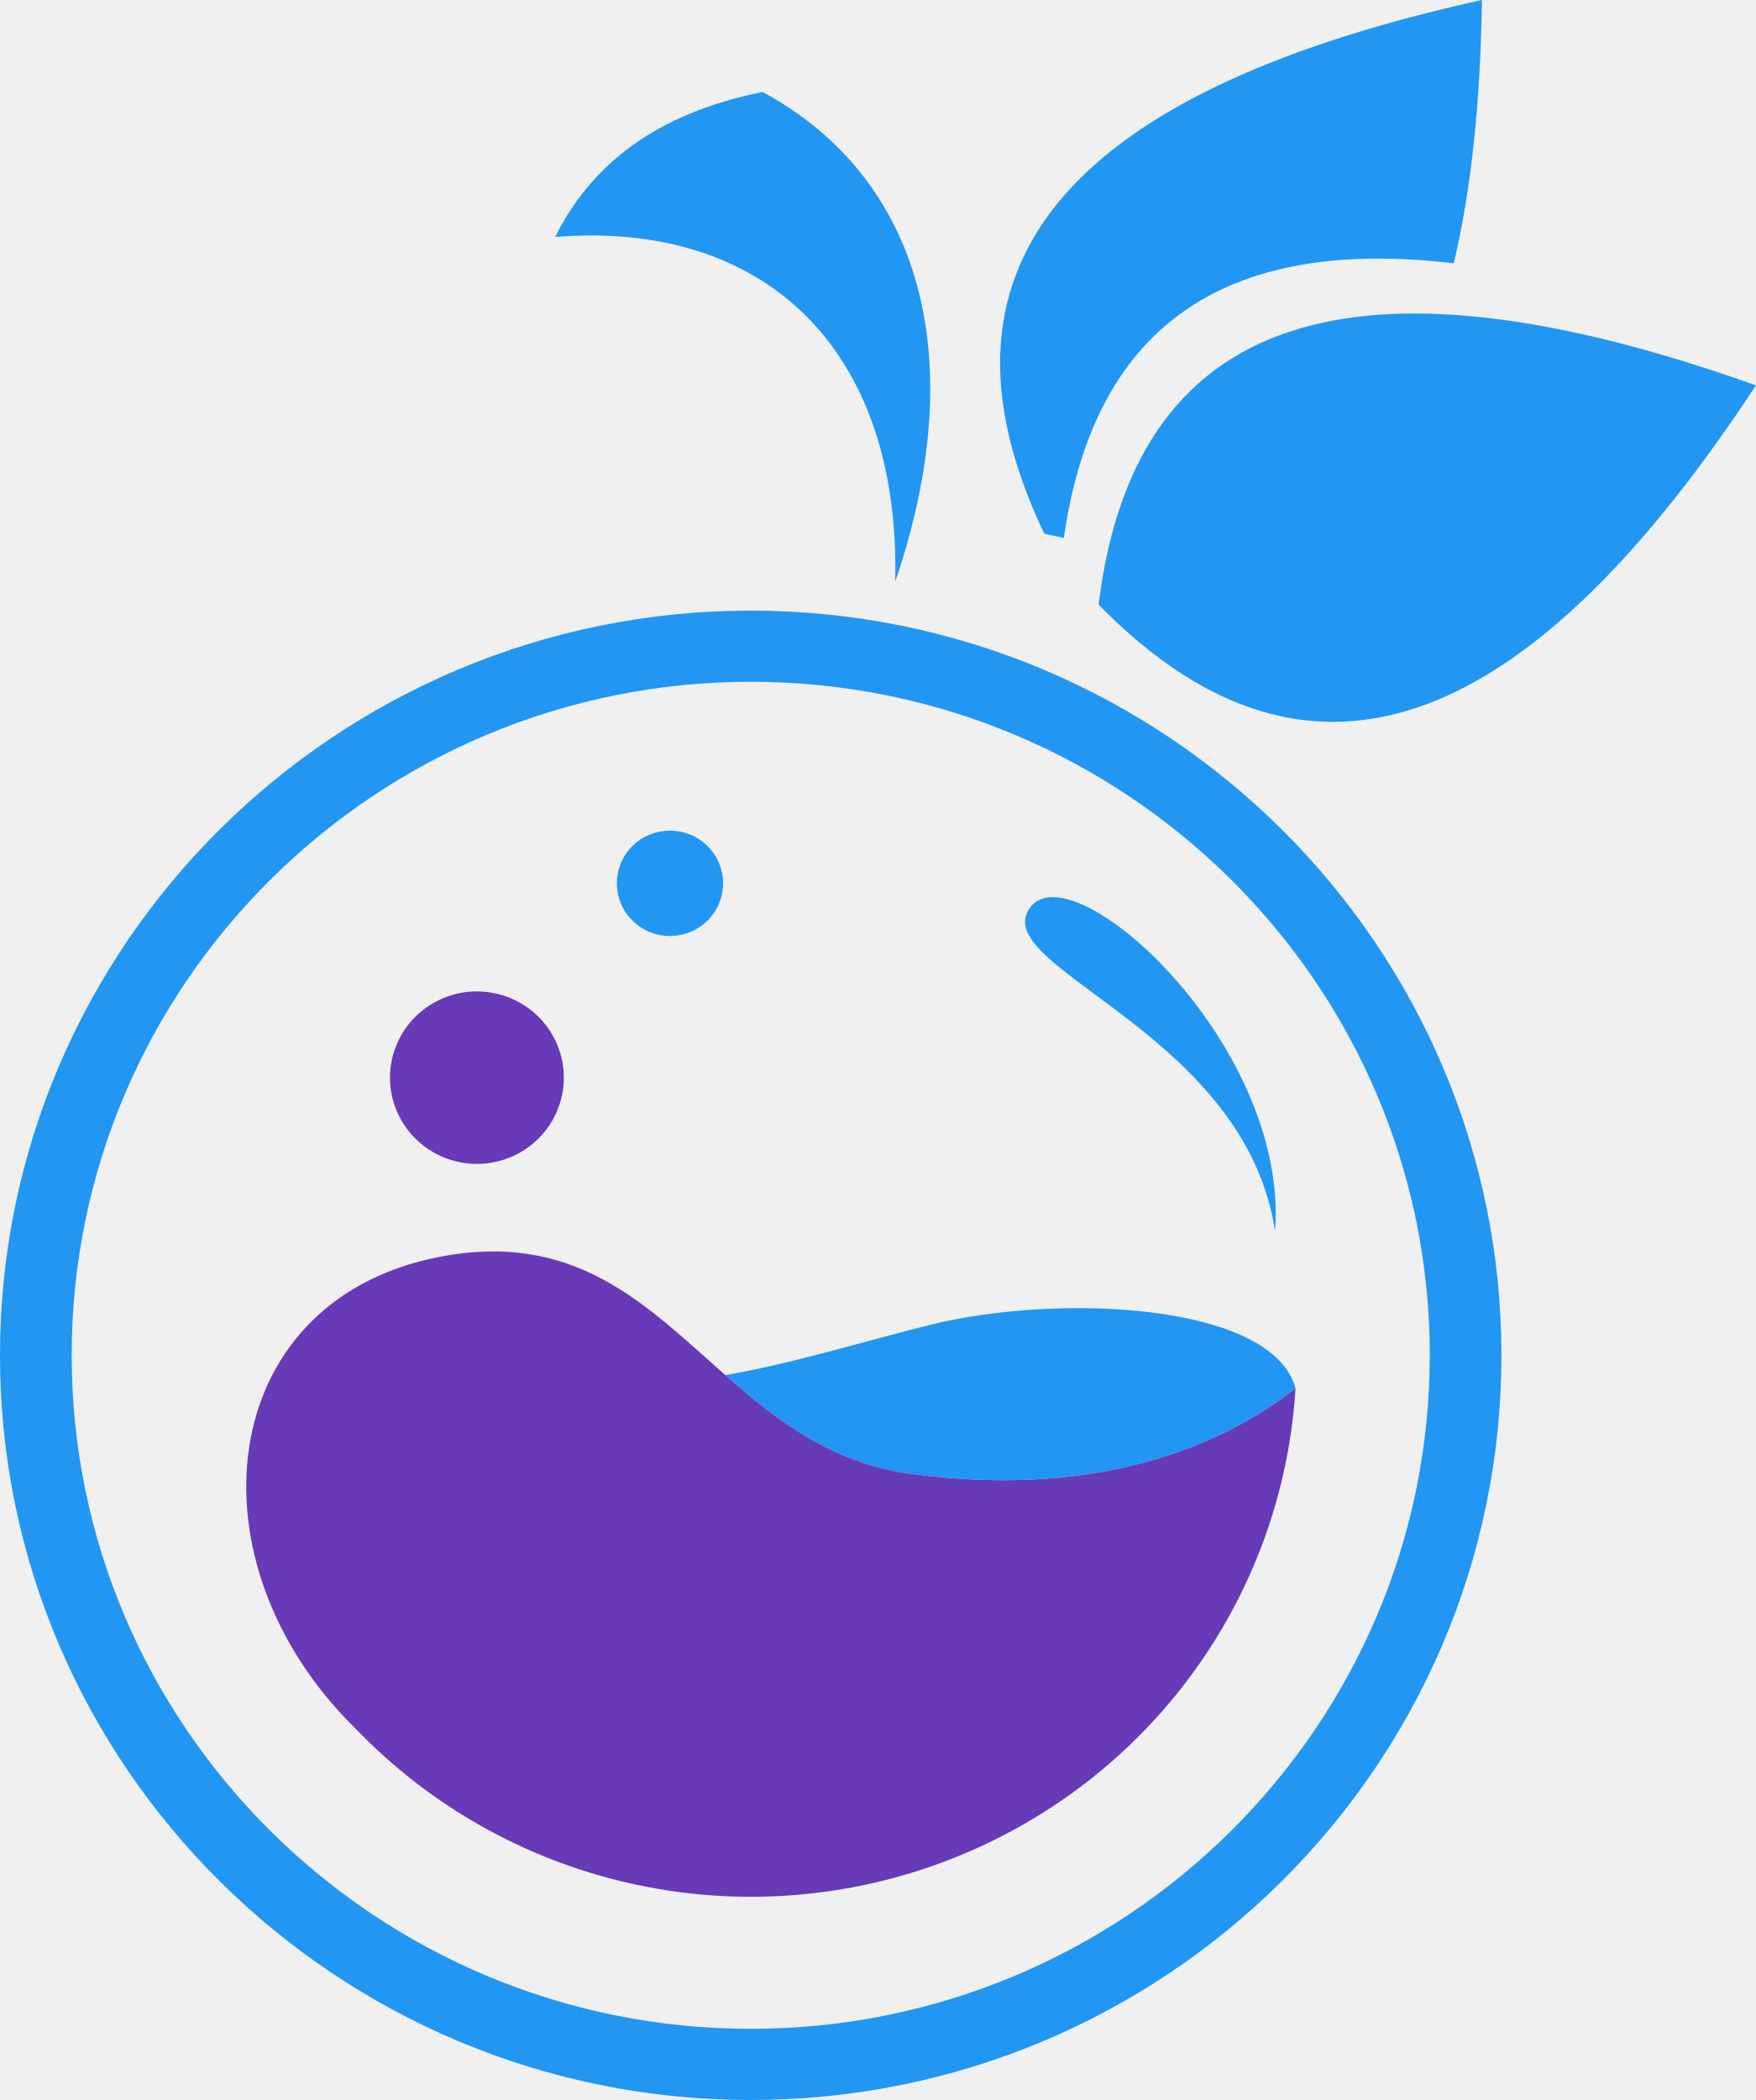
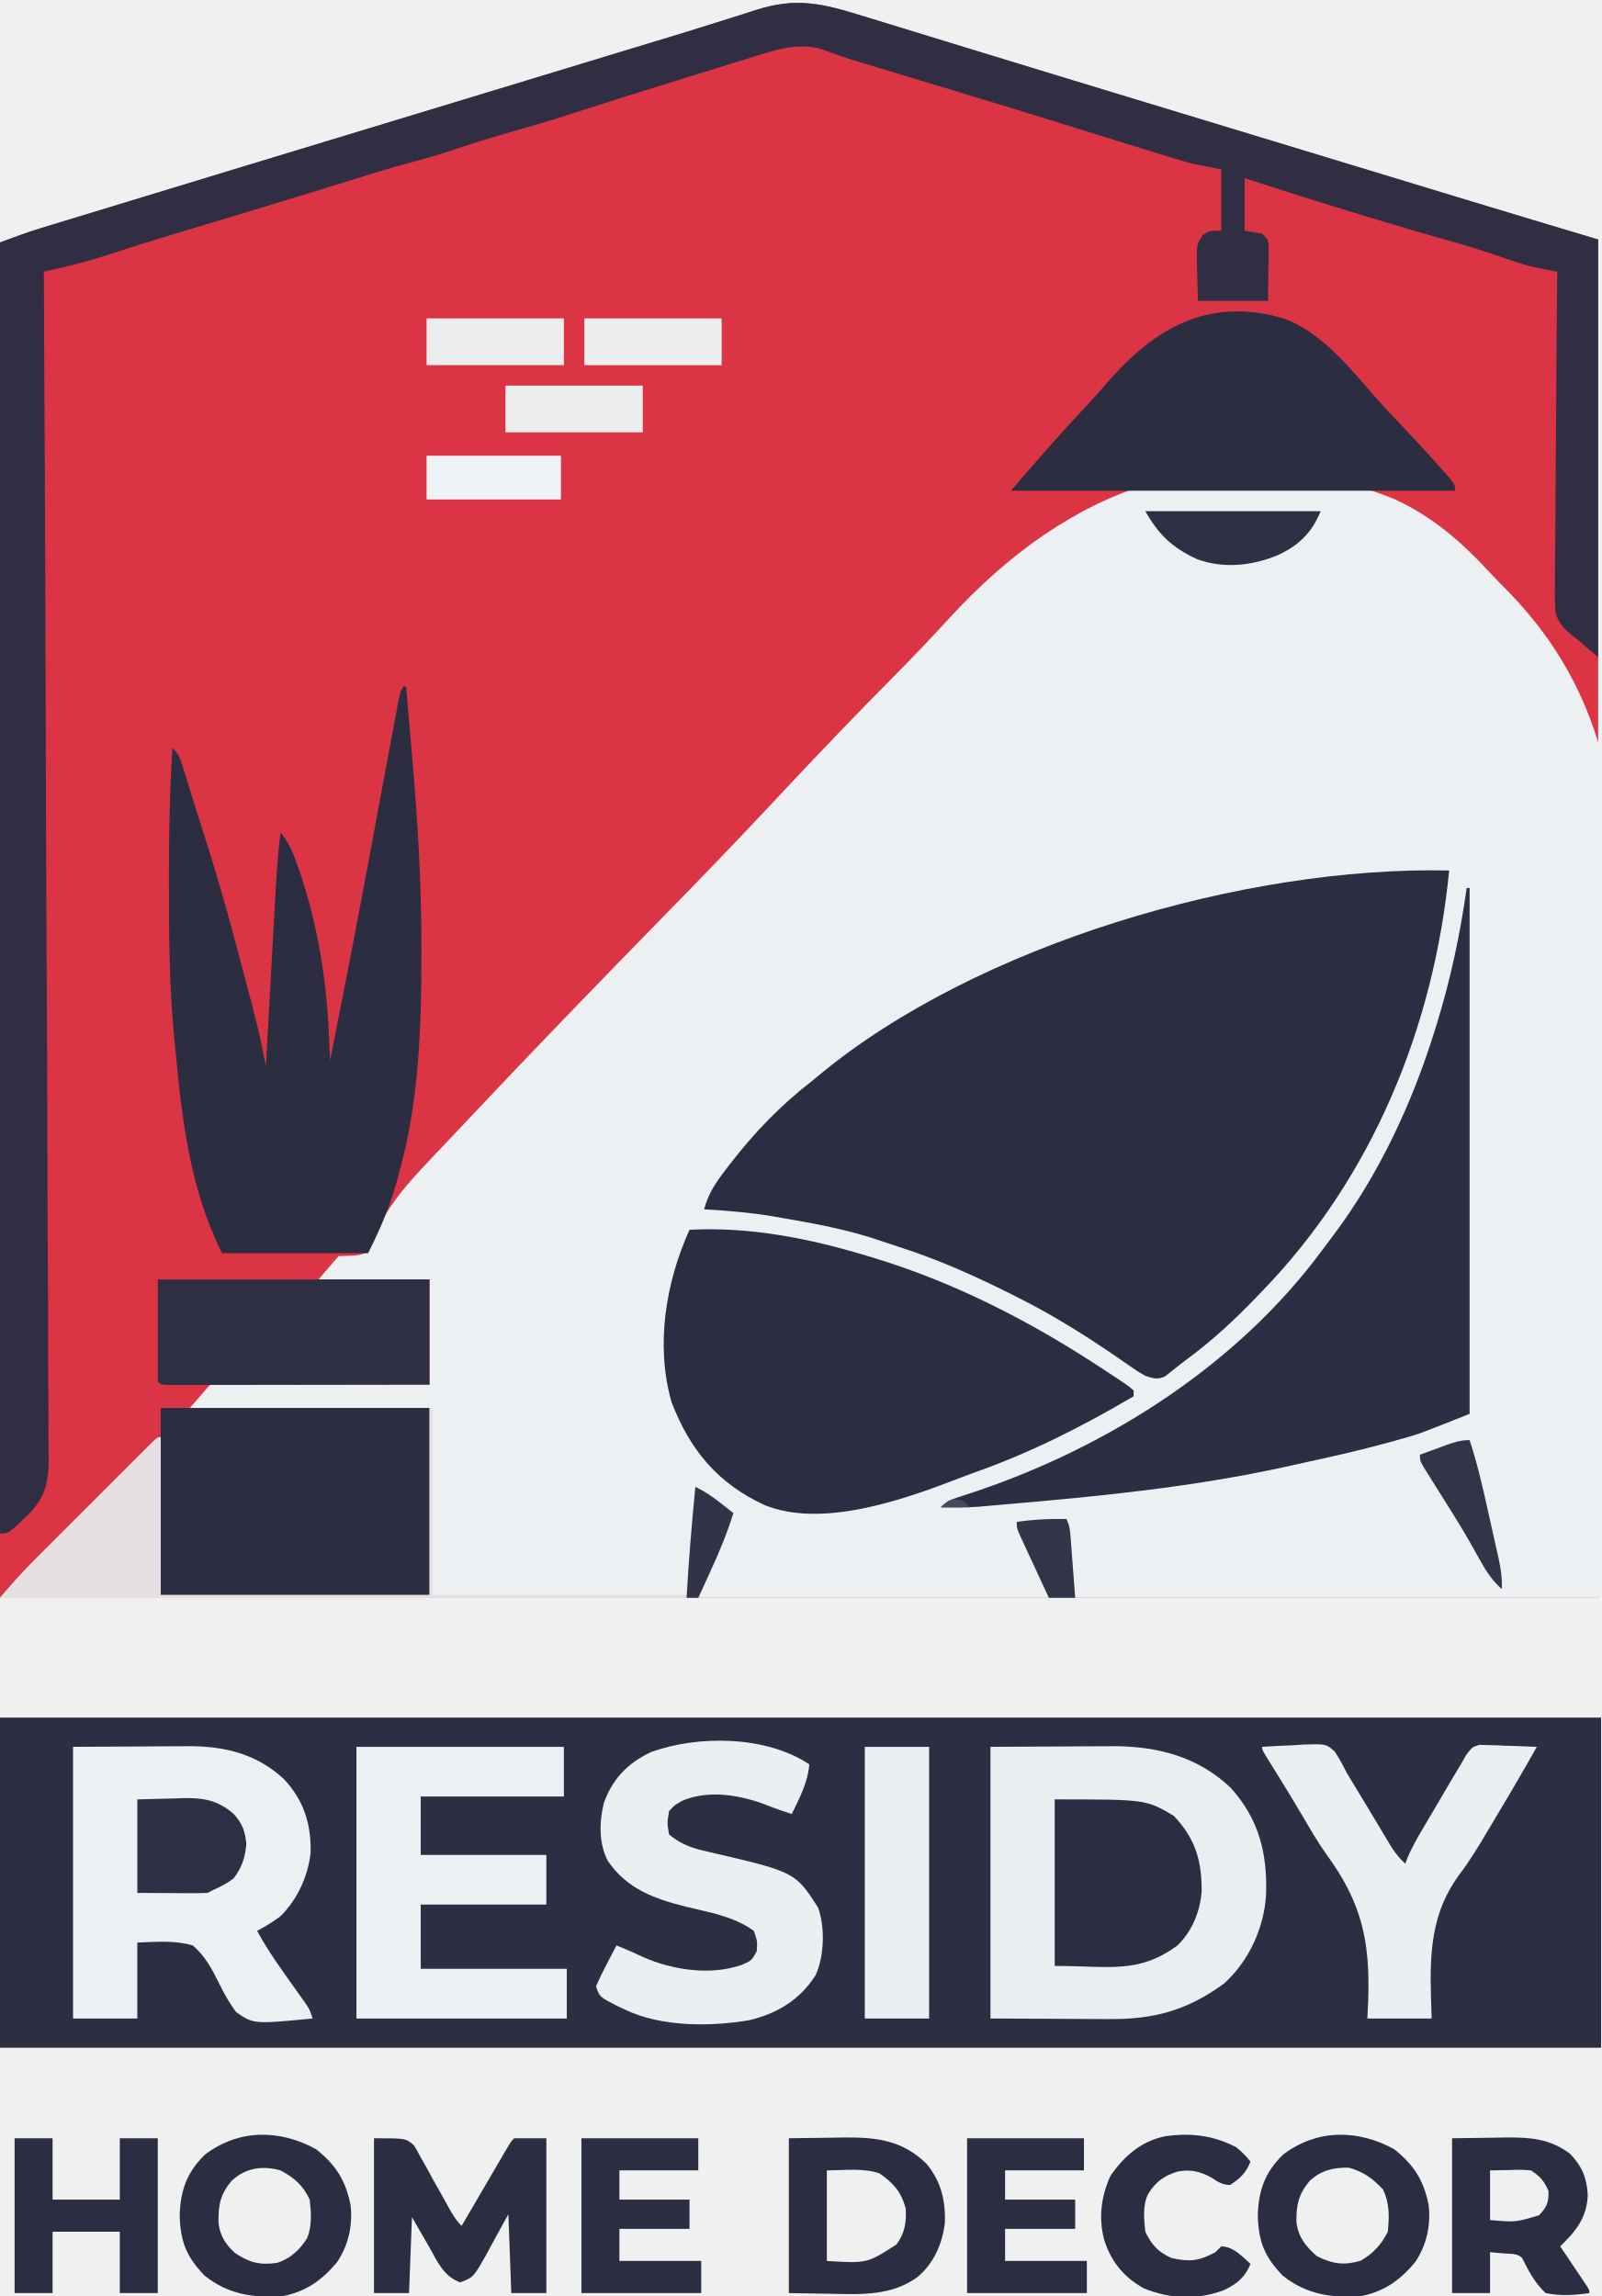
- <svg xmlns="http://www.w3.org/2000/svg" width="46" height="55" viewBox="0 0 46 55" fill="none">
-   <g clipPath="url(#clip0)">
-     <path d="M19.667 55C8.822 55 0 46.25 0 35.497C0 24.743 8.823 15.993 19.667 15.993C30.511 15.993 39.333 24.743 39.333 35.497C39.333 46.25 30.512 55 19.667 55ZM19.667 17.856C9.859 17.856 1.878 25.769 1.878 35.496C1.878 45.223 9.859 53.136 19.667 53.136C29.475 53.136 37.456 45.221 37.456 35.494C37.456 25.767 29.477 17.856 19.667 17.856Z" fill="#2196F3" />
-     <path d="M33.939 36.362C33.327 34.113 27.719 33.871 24.381 34.695C22.633 35.128 20.846 35.692 19.003 36.016C20.352 37.203 21.8 38.325 23.879 38.604C29.036 39.294 32.24 37.69 33.939 36.362Z" fill="#2196F3" />
-     <path d="M23.879 38.604C21.796 38.325 20.352 37.203 19.003 36.016C16.916 34.179 15.059 32.189 11.415 32.938C5.622 34.129 4.86 40.925 9.333 45.292C11.254 47.286 13.72 48.682 16.428 49.308C19.137 49.934 21.971 49.762 24.583 48.814C27.195 47.867 29.471 46.184 31.133 43.972C32.794 41.761 33.77 39.117 33.938 36.364C32.24 37.69 29.036 39.294 23.879 38.604Z" fill="#673AB7" />
-     <path d="M26.91 23.896C26.188 25.433 32.632 27.138 33.403 32.242C33.775 27.218 27.805 21.996 26.91 23.896Z" fill="#2196F3" />
-     <path d="M13.365 30.311C14.527 29.834 15.078 28.513 14.597 27.36C14.116 26.208 12.784 25.661 11.622 26.138C10.46 26.616 9.909 27.936 10.39 29.089C10.871 30.241 12.203 30.788 13.365 30.311Z" fill="#673AB7" />
-     <path d="M18.535 24.11C19.079 23.571 19.079 22.698 18.535 22.159C17.992 21.62 17.111 21.62 16.567 22.159C16.024 22.698 16.024 23.571 16.567 24.11C17.111 24.649 17.992 24.649 18.535 24.11Z" fill="#2196F3" />
-     <path d="M23.451 15.238C25.462 9.348 24.11 4.643 19.979 2.409C17.154 2.978 15.478 4.334 14.544 6.205C20.084 5.761 23.6 9.199 23.451 15.238Z" fill="#2196F3" />
-     <path d="M46 10.092C36.049 6.551 29.768 7.765 28.781 15.835C34.484 21.67 40.229 18.877 46 10.092Z" fill="#2196F3" />
-     <path d="M38.085 6.896C38.547 4.941 38.786 2.63 38.822 0C28.502 2.279 23.847 6.634 27.358 13.978C27.533 14.02 27.701 14.054 27.87 14.088C28.691 8.341 32.303 6.213 38.085 6.896Z" fill="#2196F3" />
-   </g>
-   <defs>
-     <clipPath id="clip0">
-       <rect width="46" height="55" fill="white" />
-     </clipPath>
-   </defs>
+ <svg xmlns="http://www.w3.org/2000/svg" version="1.1" width="548" height="786">
+   <path d="M0 0 C1.54 0.471 3.08 0.941 4.62 1.411 C7.927 2.421 11.232 3.436 14.535 4.454 C19.828 6.086 25.124 7.707 30.42 9.326 C36.885 11.304 43.35 13.283 49.814 15.266 C61.084 18.724 72.36 22.162 83.641 25.586 C84.448 25.831 85.256 26.076 86.088 26.329 C90.146 27.561 94.205 28.792 98.264 30.023 C105.583 32.244 112.901 34.468 120.22 36.691 C122.674 37.437 125.129 38.183 127.584 38.928 C137.951 42.078 148.317 45.229 158.684 48.38 C164.932 50.279 171.18 52.179 177.429 54.078 C182.461 55.607 187.493 57.137 192.524 58.667 C195.671 59.624 198.818 60.58 201.964 61.536 C203.383 61.967 204.801 62.399 206.219 62.83 C221.338 67.43 236.48 71.955 251.617 76.496 C251.617 229.946 251.617 383.396 251.617 541.496 C71.107 541.496 -109.403 541.496 -295.383 541.496 C-295.383 388.376 -295.383 235.256 -295.383 77.496 C-290.596 75.701 -285.981 73.999 -281.119 72.517 C-279.335 71.971 -279.335 71.971 -277.516 71.415 C-276.22 71.021 -274.924 70.628 -273.629 70.234 C-272.245 69.812 -270.86 69.389 -269.476 68.967 C-265.715 67.819 -261.953 66.674 -258.191 65.53 C-254.169 64.306 -250.147 63.079 -246.125 61.853 C-236.73 58.989 -227.333 56.13 -217.936 53.272 C-215.429 52.51 -212.923 51.748 -210.416 50.985 C-190.807 45.021 -171.195 39.064 -151.582 33.111 C-139.384 29.408 -127.186 25.702 -114.988 21.996 C-113.205 21.454 -111.422 20.913 -109.639 20.371 C-102.797 18.292 -95.955 16.213 -89.113 14.134 C-88.324 13.894 -87.534 13.654 -86.72 13.407 C-85.15 12.929 -83.579 12.452 -82.009 11.975 C-78.217 10.822 -74.424 9.671 -70.63 8.526 C-63.876 6.486 -57.13 4.427 -50.407 2.285 C-47.38 1.322 -44.35 0.371 -41.32 -0.578 C-39.9 -1.027 -38.482 -1.482 -37.066 -1.943 C-22.861 -6.572 -13.998 -4.342 0 0 Z " fill="#DB3545" transform="translate(295.3828,5.503906)" />
+   <path d="M0 0 C12.693 5.801 22.607 14.279 32.027 24.447 C34.482 27.086 37.003 29.648 39.535 32.213 C77.388 71.432 78.162 116.603 77.632 168.172 C77.008 189.37 75.903 210.552 74.853 231.733 C73.183 279.398 71.512 327.062 69.791 376.171 C-110.719 376.171 -291.229 376.171 -477.209 376.171 C-473.558 371.911 -470.072 367.908 -466.138 363.97 C-465.67 363.501 -465.203 363.032 -464.721 362.548 C-463.203 361.025 -461.681 359.506 -460.158 357.987 C-459.093 356.921 -458.028 355.855 -456.963 354.789 C-454.745 352.569 -452.525 350.351 -450.304 348.135 C-447.451 345.288 -444.603 342.436 -441.756 339.583 C-439.564 337.388 -437.37 335.195 -435.175 333.003 C-434.123 331.952 -433.072 330.899 -432.021 329.846 C-430.561 328.384 -429.098 326.925 -427.634 325.466 C-426.801 324.634 -425.969 323.803 -425.111 322.946 C-423.209 321.171 -423.209 321.171 -422.209 321.171 C-422.209 338.991 -422.209 356.811 -422.209 375.171 C-391.849 375.171 -361.489 375.171 -330.209 375.171 C-330.209 354.051 -330.209 332.931 -330.209 311.171 C-357.269 311.171 -384.329 311.171 -412.209 311.171 C-406.209 304.171 -406.209 304.171 -405.209 303.171 C-402.867 303.076 -400.554 303.045 -398.211 303.057 C-397.113 303.057 -397.113 303.057 -395.994 303.057 C-393.564 303.058 -391.135 303.065 -388.705 303.073 C-387.025 303.075 -385.345 303.077 -383.665 303.078 C-379.235 303.081 -374.804 303.091 -370.373 303.102 C-365.062 303.114 -359.751 303.119 -354.439 303.125 C-346.363 303.134 -338.286 303.154 -330.209 303.171 C-330.209 291.291 -330.209 279.411 -330.209 267.171 C-342.749 267.171 -355.289 267.171 -368.209 267.171 C-362.209 260.171 -362.209 260.171 -361.209 259.171 C-359.765 259.119 -358.321 259.081 -356.877 259.048 C-354.423 258.859 -354.423 258.859 -352.209 258.171 C-350.467 255.681 -349.584 253.905 -348.53 251.135 C-344.733 242.875 -339.568 236.459 -333.411 229.825 C-332.941 229.318 -332.471 228.811 -331.986 228.288 C-328.923 224.998 -325.829 221.738 -322.727 218.485 C-320.474 216.116 -318.236 213.734 -315.997 211.353 C-294.636 188.64 -272.922 166.256 -251.146 143.943 C-248.308 141.033 -245.471 138.124 -242.634 135.213 C-241.929 134.49 -241.224 133.767 -240.498 133.022 C-229.158 121.378 -217.994 109.579 -206.892 97.708 C-195.409 85.437 -183.758 73.344 -171.942 61.393 C-165.342 54.707 -158.831 47.971 -152.506 41.024 C-111.378 -4.001 -60.279 -24.052 0 0 Z " fill="#ECF0F2" transform="translate(477.2093,170.8291)" />
+   <path d="M0 0 C180.84 0 361.68 0 548 0 C548 37.29 548 74.58 548 113 C367.16 113 186.32 113 0 113 C0 75.71 0 38.42 0 0 Z " fill="#2C2E43" transform="translate(0,588)" />
+   <path d="M0 0 C-5.215 53.588 -26.307 105.106 -64 144 C-64.532 144.558 -65.064 145.116 -65.612 145.69 C-73.333 153.768 -81.336 161.162 -90.355 167.778 C-91.52 168.643 -92.663 169.538 -93.79 170.453 C-94.386 170.921 -94.983 171.389 -95.598 171.871 C-96.13 172.302 -96.663 172.733 -97.211 173.177 C-99.837 174.385 -101.278 173.873 -104 173 C-106.485 171.576 -106.485 171.576 -109.105 169.754 C-110.566 168.753 -110.566 168.753 -112.056 167.731 C-113.09 167.016 -114.123 166.3 -115.188 165.562 C-125.197 158.775 -135.225 152.489 -146 147 C-146.95 146.515 -147.9 146.031 -148.878 145.532 C-161.881 138.964 -174.885 133.127 -188.774 128.713 C-190.878 128.039 -192.967 127.33 -195.055 126.609 C-205.822 122.965 -216.811 120.91 -228 119 C-229.232 118.783 -230.465 118.567 -231.734 118.344 C-239.46 117.062 -247.184 116.445 -255 116 C-253.571 110.56 -250.995 106.82 -247.625 102.438 C-247.093 101.74 -246.562 101.043 -246.014 100.324 C-237.697 89.57 -228.766 80.338 -218 72 C-217.214 71.348 -216.427 70.695 -215.617 70.023 C-161.788 25.432 -70.259 -1.561 0 0 Z " fill="#2B2D42" transform="translate(496,298)" />
+   <path d="M0 0 C1.54 0.471 3.08 0.941 4.62 1.411 C7.927 2.421 11.232 3.436 14.535 4.454 C19.828 6.086 25.124 7.707 30.42 9.326 C36.885 11.304 43.35 13.283 49.814 15.266 C61.084 18.724 72.36 22.162 83.641 25.586 C84.448 25.831 85.256 26.076 86.088 26.329 C90.146 27.561 94.205 28.792 98.264 30.023 C105.583 32.244 112.901 34.468 120.22 36.691 C122.674 37.437 125.129 38.183 127.584 38.928 C137.951 42.078 148.317 45.229 158.684 48.38 C164.932 50.279 171.18 52.179 177.429 54.078 C182.461 55.607 187.493 57.137 192.524 58.667 C195.671 59.624 198.818 60.58 201.964 61.536 C203.383 61.967 204.801 62.399 206.219 62.83 C221.338 67.43 236.48 71.955 251.617 76.496 C251.617 123.686 251.617 170.876 251.617 219.496 C249.307 217.516 246.997 215.536 244.617 213.496 C243.896 212.933 243.174 212.371 242.43 211.791 C239.633 209.427 237.884 207.586 236.999 203.973 C236.756 200.885 236.751 197.875 236.823 194.778 C236.821 193.616 236.82 192.454 236.819 191.257 C236.824 187.431 236.879 183.607 236.934 179.781 C236.947 177.123 236.957 174.465 236.964 171.807 C236.985 165.535 237.043 159.263 237.113 152.991 C237.191 145.848 237.23 138.704 237.265 131.56 C237.338 116.871 237.461 102.184 237.617 87.496 C236.944 87.367 236.27 87.237 235.576 87.104 C234.686 86.93 233.796 86.756 232.878 86.577 C231.998 86.407 231.119 86.236 230.212 86.06 C226.465 85.246 222.914 84.027 219.305 82.746 C212.934 80.557 206.542 78.56 200.055 76.746 C190.792 74.146 181.574 71.411 172.367 68.621 C171.665 68.408 170.962 68.195 170.239 67.976 C156.987 63.954 143.789 59.771 130.617 55.496 C130.617 61.436 130.617 67.376 130.617 73.496 C132.597 73.826 134.577 74.156 136.617 74.496 C138.617 76.496 138.617 76.496 138.844 78.651 C138.834 79.52 138.823 80.39 138.812 81.285 C138.808 82.133 138.803 82.981 138.797 83.854 C138.779 84.932 138.761 86.01 138.742 87.121 C138.701 90.545 138.66 93.969 138.617 97.496 C130.697 97.496 122.777 97.496 114.617 97.496 C114.535 94.279 114.452 91.061 114.367 87.746 C114.331 86.738 114.294 85.731 114.257 84.692 C114.175 78.157 114.175 78.157 116.383 74.855 C118.617 73.496 118.617 73.496 122.617 73.496 C122.617 66.566 122.617 59.636 122.617 52.496 C119.317 51.836 116.017 51.176 112.617 50.496 C109.832 49.726 107.083 48.933 104.328 48.07 C103.581 47.841 102.834 47.611 102.065 47.375 C99.706 46.649 97.349 45.916 94.992 45.184 C93.439 44.705 91.886 44.226 90.332 43.748 C84.451 41.936 78.575 40.111 72.703 38.27 C62.104 34.946 51.483 31.698 40.855 28.467 C37.885 27.564 34.915 26.66 31.945 25.756 C20.452 22.258 20.452 22.258 8.946 18.802 C7.591 18.397 7.591 18.397 6.209 17.985 C4.519 17.481 2.829 16.979 1.138 16.479 C-4.205 14.887 -9.462 13.129 -14.68 11.16 C-23.054 9.103 -30.201 11.637 -38.191 14.152 C-39.43 14.533 -40.669 14.913 -41.946 15.306 C-45.242 16.318 -48.534 17.345 -51.825 18.374 C-55.082 19.389 -58.343 20.391 -61.604 21.395 C-74.788 25.459 -87.947 29.599 -101.071 33.855 C-107.514 35.935 -113.989 37.857 -120.508 39.684 C-127.639 41.683 -134.639 43.886 -141.648 46.281 C-146.504 47.861 -151.407 49.221 -156.341 50.533 C-161.797 52 -167.181 53.665 -172.57 55.362 C-181.41 58.142 -190.278 60.83 -199.145 63.525 C-202.115 64.428 -205.085 65.332 -208.055 66.236 C-216.546 68.82 -225.038 71.397 -233.542 73.937 C-242.2 76.523 -250.819 79.195 -259.396 82.037 C-264.297 83.627 -269.193 84.956 -274.219 86.097 C-275.377 86.361 -276.535 86.625 -277.728 86.897 C-278.604 87.094 -279.48 87.292 -280.383 87.496 C-280.378 88.378 -280.373 89.259 -280.368 90.168 C-280.077 142.434 -279.854 194.7 -279.719 246.967 C-279.703 253.244 -279.686 259.521 -279.669 265.798 C-279.665 267.048 -279.662 268.297 -279.658 269.585 C-279.602 289.813 -279.499 310.041 -279.38 330.27 C-279.258 351.029 -279.186 371.788 -279.16 392.548 C-279.142 405.356 -279.086 418.163 -278.98 430.97 C-278.911 439.756 -278.89 448.54 -278.907 457.326 C-278.916 462.393 -278.903 467.459 -278.833 472.526 C-278.77 477.172 -278.767 481.814 -278.811 486.46 C-278.817 488.135 -278.8 489.809 -278.759 491.484 C-278.563 500.013 -279.043 505.879 -285.045 512.325 C-292.409 519.496 -292.409 519.496 -295.383 519.496 C-295.383 373.636 -295.383 227.776 -295.383 77.496 C-290.596 75.701 -285.981 73.999 -281.119 72.517 C-279.335 71.971 -279.335 71.971 -277.516 71.415 C-276.22 71.021 -274.924 70.628 -273.629 70.234 C-272.245 69.812 -270.86 69.389 -269.476 68.967 C-265.715 67.819 -261.953 66.674 -258.191 65.53 C-254.169 64.306 -250.147 63.079 -246.125 61.853 C-236.73 58.989 -227.333 56.13 -217.936 53.272 C-215.429 52.51 -212.923 51.748 -210.416 50.985 C-190.807 45.021 -171.195 39.064 -151.582 33.111 C-139.384 29.408 -127.186 25.702 -114.988 21.996 C-113.205 21.454 -111.422 20.913 -109.639 20.371 C-102.797 18.292 -95.955 16.213 -89.113 14.134 C-88.324 13.894 -87.534 13.654 -86.72 13.407 C-85.15 12.929 -83.579 12.452 -82.009 11.975 C-78.217 10.822 -74.424 9.671 -70.63 8.526 C-63.876 6.486 -57.13 4.427 -50.407 2.285 C-47.38 1.322 -44.35 0.371 -41.32 -0.578 C-39.9 -1.027 -38.482 -1.482 -37.066 -1.943 C-22.861 -6.572 -13.998 -4.342 0 0 Z " fill="#312D42" transform="translate(295.3828,5.503906)" />
+   <path d="M0 0 C20.611 -1.121 41.35 3.001 61 9 C61.833 9.251 62.666 9.502 63.524 9.761 C91.589 18.34 117.578 31.842 142 48 C142.59 48.388 143.181 48.775 143.789 49.175 C149.957 53.246 149.957 53.246 152 55 C152 55.66 152 56.32 152 57 C134.191 67.469 116.633 76.368 97.144 83.231 C95.273 83.902 93.418 84.615 91.566 85.336 C72.753 92.567 45.287 102.175 25.723 94.25 C9.645 86.869 0.042 75.224 -6.16 58.957 C-11.687 39.497 -8.18 18.101 0 0 Z " fill="#2B2D42" transform="translate(236,421)" />
+   <path d="M0 0 C0.33 0 0.66 0 1 0 C1.558 6.433 2.108 12.866 2.654 19.299 C2.84 21.477 3.027 23.655 3.216 25.833 C5.042 46.918 6.232 67.957 6.25 89.125 C6.251 89.965 6.252 90.806 6.253 91.672 C6.234 116.083 5.445 141.332 -1 165 C-1.188 165.732 -1.376 166.463 -1.57 167.217 C-4.081 176.933 -7.408 184.817 -12 194 C-28.5 194 -45 194 -62 194 C-73.045 171.911 -75.719 148.331 -78 124 C-78.106 122.955 -78.212 121.91 -78.321 120.833 C-80.085 103.047 -80.183 85.296 -80.188 67.438 C-80.188 66.28 -80.189 65.123 -80.191 63.931 C-80.189 49.59 -79.881 35.314 -79 21 C-76.801 23.199 -76.389 24.415 -75.484 27.34 C-75.206 28.228 -74.927 29.116 -74.641 30.031 C-74.347 30.99 -74.053 31.949 -73.75 32.938 C-73.12 34.961 -72.49 36.984 -71.859 39.008 C-71.545 40.023 -71.232 41.037 -70.908 42.083 C-70.105 44.662 -69.285 47.235 -68.453 49.805 C-62.52 68.157 -57.53 86.773 -52.688 105.438 C-52.517 106.094 -52.346 106.75 -52.169 107.426 C-51.676 109.323 -51.188 111.222 -50.699 113.121 C-50.419 114.208 -50.139 115.296 -49.85 116.416 C-48.781 120.922 -47.883 125.454 -47 130 C-46.952 129.13 -46.904 128.261 -46.855 127.365 C-46.401 119.141 -45.946 110.918 -45.487 102.695 C-45.252 98.468 -45.017 94.241 -44.784 90.013 C-44.56 85.928 -44.332 81.844 -44.104 77.759 C-44.017 76.206 -43.931 74.653 -43.847 73.1 C-43.424 65.374 -42.971 57.68 -42 50 C-39.063 53.424 -37.592 57.17 -36.125 61.375 C-35.868 62.11 -35.611 62.844 -35.347 63.601 C-29.362 81.376 -26.321 99.774 -25.453 118.461 C-25.409 119.382 -25.365 120.302 -25.319 121.251 C-25.211 123.5 -25.105 125.75 -25 128 C-20.523 105.332 -16.08 82.658 -11.875 59.938 C-11.713 59.064 -11.551 58.19 -11.385 57.29 C-10.738 53.798 -10.092 50.305 -9.446 46.813 C-7.819 38.011 -6.181 29.211 -4.527 20.413 C-4.22 18.776 -3.914 17.138 -3.609 15.5 C-3.191 13.259 -2.77 11.018 -2.348 8.777 C-2.111 7.511 -1.873 6.245 -1.629 4.941 C-1 2 -1 2 0 0 Z " fill="#2D2D42" transform="translate(138,235)" />
+   <path d="M0 0 C0.33 0 0.66 0 1 0 C1 59.4 1 118.8 1 180 C-16.446 186.979 -16.446 186.979 -24.062 189.062 C-24.943 189.308 -25.823 189.553 -26.729 189.806 C-35.818 192.297 -44.979 194.426 -54.193 196.396 C-56.921 196.983 -59.642 197.596 -62.363 198.211 C-93.714 205.077 -126.055 208.293 -158 211 C-159.087 211.096 -160.174 211.193 -161.293 211.292 C-162.345 211.384 -163.397 211.476 -164.48 211.57 C-165.406 211.652 -166.332 211.733 -167.286 211.817 C-171.525 212.103 -175.754 212.085 -180 212 C-177.775 209.775 -176.435 209.329 -173.477 208.371 C-172.548 208.063 -171.619 207.755 -170.663 207.438 C-169.66 207.108 -168.658 206.778 -167.625 206.438 C-122.034 190.974 -78.049 162.863 -49.251 123.7 C-48.003 122.004 -46.731 120.326 -45.457 118.648 C-29.97 97.955 -18.645 73.605 -11 49 C-10.7 48.036 -10.399 47.072 -10.09 46.078 C-5.435 30.888 -2.229 15.725 0 0 Z " fill="#2C2E43" transform="translate(502,304)" />
+   <path d="M0 0 C12.282 -0.062 12.282 -0.062 24.812 -0.125 C27.375 -0.143 29.937 -0.161 32.577 -0.18 C34.641 -0.186 36.705 -0.191 38.77 -0.195 C39.814 -0.206 40.859 -0.216 41.936 -0.226 C57.059 -0.23 71.147 3.361 82.328 14.137 C91.983 24.897 94.839 36.635 94.32 50.785 C93.626 62.079 88.432 73.328 80 81 C67.347 90.227 56.047 93.34 40.527 93.195 C39.495 93.193 38.462 93.191 37.398 93.189 C33.578 93.179 29.757 93.151 25.938 93.125 C13.098 93.063 13.098 93.063 0 93 C0 62.31 0 31.62 0 0 Z " fill="#E9EEF1" transform="translate(339,598)" />
+   <path d="M0 0 C7.734 -0.041 15.469 -0.083 23.438 -0.125 C25.862 -0.143 28.286 -0.161 30.783 -0.18 C32.729 -0.186 34.675 -0.191 36.621 -0.195 C37.611 -0.206 38.602 -0.216 39.622 -0.226 C51.984 -0.229 62.995 2.472 72.211 11.082 C79.014 18.375 81.555 26.476 81.312 36.355 C80.351 44.491 76.803 52.197 71 58 C68.44 59.894 65.814 61.514 63 63 C66.825 70.052 71.471 76.45 76.131 82.969 C76.741 83.83 77.352 84.691 77.98 85.578 C78.814 86.745 78.814 86.745 79.665 87.935 C81 90 81 90 82 93 C61.832 94.951 61.832 94.951 55.785 90.785 C53.489 87.625 51.709 84.512 50 81 C47.573 76.083 45.214 71.628 41 68 C34.72 66.156 28.511 66.772 22 67 C22 75.58 22 84.16 22 93 C14.74 93 7.48 93 0 93 C0 62.31 0 31.62 0 0 Z " fill="#EBF0F2" transform="translate(25,598)" />
+   <path d="M0 0 C30.36 0 60.72 0 92 0 C92 21.12 92 42.24 92 64 C61.64 64 31.28 64 0 64 C0 42.88 0 21.76 0 0 Z " fill="#2B2D42" transform="translate(55,482)" />
+   <path d="M0 0 C12.777 4.884 22.21 16.711 30.955 26.729 C33.996 30.162 37.162 33.475 40.316 36.804 C44.873 41.652 49.386 46.535 53.796 51.518 C54.489 52.293 54.489 52.293 55.197 53.083 C58.318 56.649 58.318 56.649 58.318 58.886 C8.158 58.886 -42.002 58.886 -93.682 58.886 C-85.69 49.562 -77.662 40.32 -69.262 31.362 C-66.476 28.386 -63.738 25.386 -61.085 22.291 C-44.551 3.093 -25.976 -7.749 0 0 Z " fill="#2D2D42" transform="translate(439.6825,109.1141)" />
+   <path d="M0 0 C23.43 0 46.86 0 71 0 C71 5.61 71 11.22 71 17 C54.83 17 38.66 17 22 17 C22 23.6 22 30.2 22 37 C36.19 37 50.38 37 65 37 C65 42.61 65 48.22 65 54 C50.81 54 36.62 54 22 54 C22 61.26 22 68.52 22 76 C38.5 76 55 76 72 76 C72 81.61 72 87.22 72 93 C48.24 93 24.48 93 0 93 C0 62.31 0 31.62 0 0 Z " fill="#EBF0F2" transform="translate(122,598)" />
+   <path d="M0 0 C-0.505 6.23 -3.326 11.455 -6 17 C-8.919 16.05 -11.801 15.08 -14.648 13.93 C-23.493 10.509 -34.336 8.63 -43.352 12.402 C-46.039 13.879 -46.039 13.879 -48 16 C-48.67 20.103 -48.67 20.103 -48 24 C-43.796 27.5 -39.85 28.782 -34.562 29.938 C-4.867 36.832 -4.867 36.832 3 49 C5.421 55.853 5.155 65.527 2.168 72.16 C-3.204 80.623 -10.966 85.286 -20.538 87.585 C-33.934 89.841 -50.565 89.931 -63 84 C-63.9 83.58 -64.8 83.16 -65.727 82.727 C-71.79 79.629 -71.79 79.629 -73 76 C-71.937 73.511 -70.83 71.193 -69.562 68.812 C-69.224 68.158 -68.886 67.504 -68.537 66.83 C-67.7 65.215 -66.851 63.607 -66 62 C-62.872 63.223 -59.839 64.547 -56.812 66 C-46.748 70.436 -33.826 72.341 -23.25 68.688 C-19.805 67.231 -19.805 67.231 -18 64 C-17.762 60.492 -17.762 60.492 -19 57 C-25.865 52.016 -34.108 50.708 -42.221 48.732 C-53.251 45.931 -62.395 42.667 -69 33 C-72.054 27.024 -71.909 19.746 -70.348 13.312 C-67.376 4.946 -62.21 -0.327 -54.285 -4.176 C-37.967 -10.062 -14.793 -9.862 0 0 Z " fill="#EAEFF1" transform="translate(277,604)" />
+   <path d="M0 0 C30.69 0 61.38 0 93 0 C93 11.88 93 23.76 93 36 C81.022 36.023 69.044 36.041 57.066 36.052 C51.505 36.057 45.943 36.064 40.382 36.075 C35.02 36.086 29.658 36.092 24.296 36.095 C22.245 36.097 20.194 36.1 18.144 36.106 C15.282 36.113 12.421 36.114 9.559 36.114 C8.702 36.117 7.845 36.121 6.963 36.124 C1.114 36.114 1.114 36.114 0 35 C0 23.45 0 11.9 0 0 Z " fill="#2E2F43" transform="translate(54,438)" />
+   <path d="M0 0 C3.707 -0.263 7.412 -0.422 11.125 -0.562 C12.172 -0.638 13.218 -0.713 14.297 -0.791 C21.839 -1.006 21.839 -1.006 24.776 1.538 C26.405 3.941 27.687 6.41 29 9 C30.021 10.698 31.043 12.397 32.082 14.084 C33.209 15.914 34.319 17.754 35.424 19.598 C35.796 20.218 36.168 20.838 36.551 21.477 C37.315 22.753 38.078 24.029 38.84 25.305 C39.956 27.172 41.077 29.035 42.199 30.898 C43.187 32.549 43.187 32.549 44.194 34.232 C45.668 36.491 46.996 38.224 49 40 C49.252 39.312 49.504 38.623 49.764 37.914 C51.182 34.572 52.929 31.496 54.773 28.379 C55.138 27.757 55.503 27.134 55.88 26.493 C56.649 25.182 57.421 23.872 58.194 22.562 C59.368 20.574 60.536 18.583 61.703 16.592 C62.455 15.312 63.208 14.033 63.961 12.754 C64.478 11.872 64.478 11.872 65.006 10.973 C65.991 9.308 66.995 7.654 68 6 C68.636 4.883 69.272 3.766 69.927 2.615 C72 0 72 0 74.474 -0.681 C75.374 -0.65 76.275 -0.618 77.203 -0.586 C78.673 -0.557 78.673 -0.557 80.172 -0.527 C81.696 -0.452 81.696 -0.452 83.25 -0.375 C84.797 -0.334 84.797 -0.334 86.375 -0.293 C88.919 -0.222 91.458 -0.124 94 0 C89.683 7.711 85.231 15.334 80.678 22.908 C79.378 25.077 78.087 27.252 76.804 29.432 C73.856 34.412 70.899 39.25 67.398 43.863 C56.298 59.033 57.455 74.931 58 93 C50.74 93 43.48 93 36 93 C36.102 90.836 36.204 88.671 36.309 86.441 C36.912 66.368 34.112 53.413 21.989 36.796 C18.895 32.447 16.247 27.858 13.562 23.25 C12.603 21.643 11.641 20.037 10.676 18.434 C10.227 17.687 9.778 16.941 9.315 16.171 C6.69 11.837 4.014 7.535 1.328 3.238 C0 1 0 1 0 0 Z " fill="#EAEFF1" transform="translate(432,598)" />
+   <path d="M0 0 C31.231 0 31.231 0 40.75 5.625 C48.191 13.479 50.368 21.057 50.285 31.602 C49.705 38.516 47.017 45.122 42 50 C28.59 59.842 18.691 57 0 57 C0 38.19 0 19.38 0 0 Z " fill="#2B2D42" transform="translate(361,616)" />
+   <path d="M0 0 C0.33 0 0.66 0 1 0 C1 21.12 1 42.24 1 64 C29.71 64 58.42 64 88 64 C88.33 59.05 88.66 54.1 89 49 C89.339 45.018 89.688 41.041 90.062 37.062 C90.153 36.081 90.244 35.099 90.338 34.088 C90.557 31.725 90.778 29.362 91 27 C94.253 28.566 96.917 30.375 99.75 32.625 C100.549 33.257 101.348 33.888 102.172 34.539 C102.775 35.021 103.378 35.503 104 36 C100.692 45.925 96.293 55.46 92 65 C13.13 65 -65.74 65 -147 65 C-143.348 60.74 -139.862 56.737 -135.928 52.799 C-135.461 52.33 -134.994 51.861 -134.512 51.377 C-132.994 49.854 -131.472 48.335 -129.949 46.816 C-128.884 45.75 -127.819 44.684 -126.754 43.618 C-124.536 41.398 -122.316 39.181 -120.094 36.964 C-117.242 34.117 -114.393 31.265 -111.547 28.413 C-109.355 26.217 -107.161 24.024 -104.966 21.832 C-103.914 20.781 -102.862 19.728 -101.812 18.675 C-100.352 17.213 -98.889 15.754 -97.425 14.295 C-96.592 13.464 -95.76 12.632 -94.902 11.775 C-93 10 -93 10 -92 10 C-92 27.82 -92 45.64 -92 64 C-61.64 64 -31.28 64 0 64 C0 42.88 0 21.76 0 0 Z " fill="#E4E0E4" transform="translate(147,482)" />
+   <path d="M0 0 C7.26 0 14.52 0 22 0 C22 30.69 22 61.38 22 93 C14.74 93 7.48 93 0 93 C0 62.31 0 31.62 0 0 Z " fill="#EAEFF2" transform="translate(296,598)" />
+   <path d="M0 0 C11 0 11 0 13.778 2.539 C14.468 3.687 15.115 4.861 15.723 6.055 C16.08 6.671 16.437 7.288 16.805 7.924 C17.931 9.888 18.996 11.878 20.062 13.875 C20.811 15.209 21.563 16.541 22.318 17.871 C23.381 19.742 24.437 21.614 25.464 23.504 C26.812 25.985 27.99 27.99 30 30 C30.51 29.127 31.019 28.253 31.545 27.354 C33.431 24.123 35.319 20.894 37.208 17.665 C38.027 16.265 38.844 14.866 39.661 13.466 C40.834 11.457 42.009 9.449 43.184 7.441 C43.55 6.812 43.917 6.183 44.295 5.535 C46.886 1.114 46.886 1.114 48 0 C51.63 0 55.26 0 59 0 C59 17.49 59 34.98 59 53 C55.04 53 51.08 53 47 53 C46.67 44.09 46.34 35.18 46 26 C42.008 33.224 42.008 33.224 38.074 40.48 C33.996 47.617 33.996 47.617 29.5 49.344 C23.852 47.175 21.93 42.612 19.062 37.5 C17.062 34.035 15.061 30.57 13 27 C12.67 35.58 12.34 44.16 12 53 C8.04 53 4.08 53 0 53 C0 35.51 0 18.02 0 0 Z " fill="#2B2D42" transform="translate(128,732)" />
+   <path d="M0 0 C4.744 -0.062 9.488 -0.124 14.375 -0.188 C16.588 -0.228 16.588 -0.228 18.845 -0.27 C30.136 -0.341 38.768 0.639 47.082 8.703 C52.129 14.747 53.719 21.489 53.379 29.266 C52.391 36.396 49.659 42.643 44.163 47.416 C35.365 53.859 25.214 53.499 14.812 53.25 C9.924 53.167 5.036 53.085 0 53 C0 35.51 0 18.02 0 0 Z M13 11 C13 21.23 13 31.46 13 42 C26.762 42.852 26.762 42.852 36.812 36.375 C39.713 32.593 40.27 28.688 40 24 C38.332 18.112 35.839 15.428 31 12 C25.299 10.1 19.009 11 13 11 Z " fill="#2B2D42" transform="translate(270,732)" />
+   <path d="M0 0 C6.794 5.435 10.136 10.644 11.812 19.25 C12.559 26.219 11.065 32.936 7.113 38.75 C2.052 44.795 -3.399 48.701 -11.188 50.25 C-21.42 51.02 -29.998 49.765 -38.188 43.25 C-44.412 36.736 -46.358 31.785 -46.688 22.938 C-46.491 14.313 -44.304 7.936 -38.062 1.875 C-26.438 -6.982 -12.42 -6.819 0 0 Z M-28.77 10.684 C-32.719 15.248 -33.55 19.072 -33.465 24.902 C-32.857 30.046 -30.341 33.254 -26.438 36.625 C-21.107 39.29 -17.254 39.846 -11.5 38.188 C-7.178 35.66 -4.457 32.79 -2.188 28.25 C-1.666 23.022 -1.545 18.61 -3.812 13.812 C-7.384 9.959 -10.471 7.727 -15.562 6.312 C-20.666 6.225 -24.908 7.185 -28.77 10.684 Z " fill="#2B2D42" transform="translate(477.1875,735.75)" />
+   <path d="M0 0 C6.794 5.435 10.136 10.644 11.812 19.25 C12.559 26.219 11.065 32.936 7.113 38.75 C2.052 44.795 -3.399 48.701 -11.188 50.25 C-21.42 51.02 -29.998 49.765 -38.188 43.25 C-44.412 36.736 -46.358 31.785 -46.688 22.938 C-46.491 14.313 -44.304 7.936 -38.062 1.875 C-26.438 -6.982 -12.42 -6.819 0 0 Z M-28.77 10.684 C-32.77 15.306 -33.488 19.086 -33.402 24.969 C-32.968 29.576 -31.109 32.377 -27.812 35.5 C-22.867 38.797 -19.358 39.741 -13.473 38.926 C-8.884 37.569 -5.53 34.392 -3.02 30.387 C-1.371 26.154 -1.67 21.703 -2.188 17.25 C-4.498 12.362 -7.43 9.769 -12.188 7.25 C-18.327 5.544 -23.965 6.33 -28.77 10.684 Z " fill="#2B2D42" transform="translate(108.1875,735.75)" />
+   <path d="M0 0 C6.93 -0.093 6.93 -0.093 14 -0.188 C16.162 -0.228 16.162 -0.228 18.367 -0.27 C26.801 -0.325 33.353 0.116 40.312 5.25 C44.441 9.474 46.125 13.587 46.438 19.438 C46.149 27.136 42.391 31.814 37 37 C37.722 38.071 38.444 39.142 39.188 40.246 C40.125 41.643 41.063 43.04 42 44.438 C42.477 45.145 42.954 45.852 43.445 46.58 C43.896 47.254 44.348 47.927 44.812 48.621 C45.231 49.244 45.65 49.867 46.082 50.51 C47 52 47 52 47 53 C41.783 53.734 37.192 54.065 32 53 C28.329 49.471 26.207 45.552 24 41 C22.337 39.337 20.217 39.64 17.938 39.438 C16.308 39.293 14.679 39.149 13 39 C13 43.62 13 48.24 13 53 C8.71 53 4.42 53 0 53 C0 35.51 0 18.02 0 0 Z M13 11 C13 16.61 13 22.22 13 28 C21.647 28.774 21.647 28.774 29.75 26.375 C32.505 23.467 33.082 21.996 33 18 C31.396 14.471 30.258 13.172 27 11 C23.567 10.757 23.567 10.757 19.812 10.875 C17.564 10.916 15.316 10.957 13 11 Z " fill="#2B2D42" transform="translate(497,732)" />
+   <path d="M0 0 C4.29 0 8.58 0 13 0 C13 6.93 13 13.86 13 21 C20.59 21 28.18 21 36 21 C36 14.07 36 7.14 36 0 C40.29 0 44.58 0 49 0 C49 17.49 49 34.98 49 53 C44.71 53 40.42 53 36 53 C36 46.07 36 39.14 36 32 C28.41 32 20.82 32 13 32 C13 38.93 13 45.86 13 53 C8.71 53 4.42 53 0 53 C0 35.51 0 18.02 0 0 Z " fill="#2B2D42" transform="translate(5,732)" />
+   <path d="M0 0 C13.2 0 26.4 0 40 0 C40 3.63 40 7.26 40 11 C31.09 11 22.18 11 13 11 C13 14.3 13 17.6 13 21 C20.92 21 28.84 21 37 21 C37 24.3 37 27.6 37 31 C29.08 31 21.16 31 13 31 C13 34.63 13 38.26 13 42 C22.24 42 31.48 42 41 42 C41 45.63 41 49.26 41 53 C27.47 53 13.94 53 0 53 C0 35.51 0 18.02 0 0 Z " fill="#2B2D42" transform="translate(331,732)" />
+   <path d="M0 0 C13.2 0 26.4 0 40 0 C40 3.63 40 7.26 40 11 C31.09 11 22.18 11 13 11 C13 14.3 13 17.6 13 21 C20.92 21 28.84 21 37 21 C37 24.3 37 27.6 37 31 C29.08 31 21.16 31 13 31 C13 34.63 13 38.26 13 42 C22.24 42 31.48 42 41 42 C41 45.63 41 49.26 41 53 C27.47 53 13.94 53 0 53 C0 35.51 0 18.02 0 0 Z " fill="#2B2D42" transform="translate(199,732)" />
+   <path d="M0 0 C2.028 1.553 3.387 2.997 5 5 C3.51 8.792 1.413 10.806 -2 13 C-4.718 12.915 -6.03 11.981 -8.312 10.5 C-12.199 8.331 -15.66 7.509 -20.086 8.438 C-24.736 9.959 -27.298 11.784 -30 16 C-31.974 19.949 -31.438 24.696 -31 29 C-28.845 33.47 -26.564 36.029 -22 38 C-15.795 39.401 -12.583 39.015 -7 36 C-6.34 35.34 -5.68 34.68 -5 34 C-0.753 34.152 1.986 37.328 5 40 C3.243 44.473 0.395 46.847 -3.906 48.918 C-13.026 52.437 -22.446 52.078 -31.453 48.395 C-38.25 44.673 -42.654 39.314 -45 32 C-47.081 24.432 -46.16 17.109 -43 10 C-38.37 3.183 -32.496 -1.957 -24.258 -3.68 C-15.496 -4.923 -7.95 -4.059 0 0 Z " fill="#2B2D42" transform="translate(423,735)" />
+   <path d="M0 0 C3.96 -0.103 7.92 -0.206 12 -0.312 C13.849 -0.381 13.849 -0.381 15.734 -0.45 C22.82 -0.539 27.573 0.276 33 5 C35.918 8.2 36.887 10.846 37.312 15.188 C36.929 19.866 35.824 23.234 33 27 C30.731 28.758 28.638 29.779 26 31 C25.34 31.33 24.68 31.66 24 32 C22.187 32.085 20.37 32.107 18.555 32.098 C17.585 32.095 16.616 32.093 15.617 32.09 C14.382 32.081 13.147 32.072 11.875 32.062 C5.997 32.032 5.997 32.032 0 32 C0 21.44 0 10.88 0 0 Z " fill="#2D2F44" transform="translate(47,616)" />
+   <path d="M0 0 C19.8 0 39.6 0 60 0 C57.012 7.469 52.297 11.962 44.949 15.223 C36.223 18.703 26.735 19.703 17.75 16.438 C9.277 12.518 4.658 8.152 0 0 Z " fill="#2D2F44" transform="translate(392,175)" />
+   <path d="M0 0 C15.51 0 31.02 0 47 0 C47 5.28 47 10.56 47 16 C31.49 16 15.98 16 0 16 C0 10.72 0 5.44 0 0 Z " fill="#ECEDEF" transform="translate(173,132)" />
+   <path d="M0 0 C15.51 0 31.02 0 47 0 C47 5.28 47 10.56 47 16 C31.49 16 15.98 16 0 16 C0 10.72 0 5.44 0 0 Z " fill="#ECEEF0" transform="translate(200,109)" />
+   <path d="M0 0 C15.51 0 31.02 0 47 0 C47 5.28 47 10.56 47 16 C31.49 16 15.98 16 0 16 C0 10.72 0 5.44 0 0 Z " fill="#ECEDEF" transform="translate(146,109)" />
+   <path d="M0 0 C15.18 0 30.36 0 46 0 C46 4.95 46 9.9 46 15 C30.82 15 15.64 15 0 15 C0 10.05 0 5.1 0 0 Z " fill="#EDF2F4" transform="translate(146,156)" />
+   <path d="M0 0 C2.797 8.483 4.719 17.15 6.644 25.861 C7.19 28.326 7.746 30.789 8.303 33.252 C8.654 34.831 9.005 36.409 9.355 37.988 C9.521 38.719 9.687 39.449 9.857 40.201 C10.658 43.861 11.193 47.251 11 51 C7.551 47.879 5.483 44.628 3.25 40.562 C2.549 39.304 1.845 38.046 1.141 36.789 C0.608 35.838 0.608 35.838 0.064 34.868 C-3.516 28.584 -7.436 22.491 -11.281 16.367 C-11.652 15.772 -12.024 15.178 -12.406 14.565 C-13.444 12.902 -14.488 11.242 -15.531 9.582 C-17 7 -17 7 -17 5 C-14.731 4.161 -12.46 3.328 -10.188 2.5 C-9.545 2.262 -8.902 2.023 -8.24 1.777 C-5.351 0.729 -3.099 0 0 0 Z " fill="#323448" transform="translate(503,493)" />
+   <path d="M0 0 C1.297 2.595 1.316 4.768 1.535 7.664 C1.622 8.786 1.709 9.907 1.799 11.062 C1.886 12.238 1.973 13.414 2.062 14.625 C2.153 15.808 2.244 16.992 2.338 18.211 C2.562 21.14 2.783 24.07 3 27 C0.03 27 -2.94 27 -6 27 C-7.839 23.044 -9.671 19.085 -11.5 15.125 C-12.287 13.433 -12.287 13.433 -13.09 11.707 C-13.834 10.092 -13.834 10.092 -14.594 8.445 C-15.055 7.45 -15.515 6.455 -15.99 5.43 C-17 3 -17 3 -17 1 C-11.28 0.168 -5.778 -0.12 0 0 Z " fill="#323448" transform="translate(365,520)" />
+   <path d="M0 0 C3.253 1.566 5.917 3.375 8.75 5.625 C9.949 6.572 9.949 6.572 11.172 7.539 C11.775 8.021 12.378 8.503 13 9 C10.919 15.763 8.268 22.139 5.312 28.562 C4.897 29.476 4.481 30.389 4.053 31.33 C3.039 33.555 2.022 35.778 1 38 C-0.32 38 -1.64 38 -3 38 C-2.309 25.303 -1.202 12.658 0 0 Z " fill="#323348" transform="translate(238,509)" />
+   <path d="M0 0 C0.66 0.66 1.32 1.32 2 2 C-1.3 2 -4.6 2 -8 2 C-5.141 -0.859 -3.863 -1.288 0 0 Z " fill="#484A5D" transform="translate(330,514)" />
</svg>
